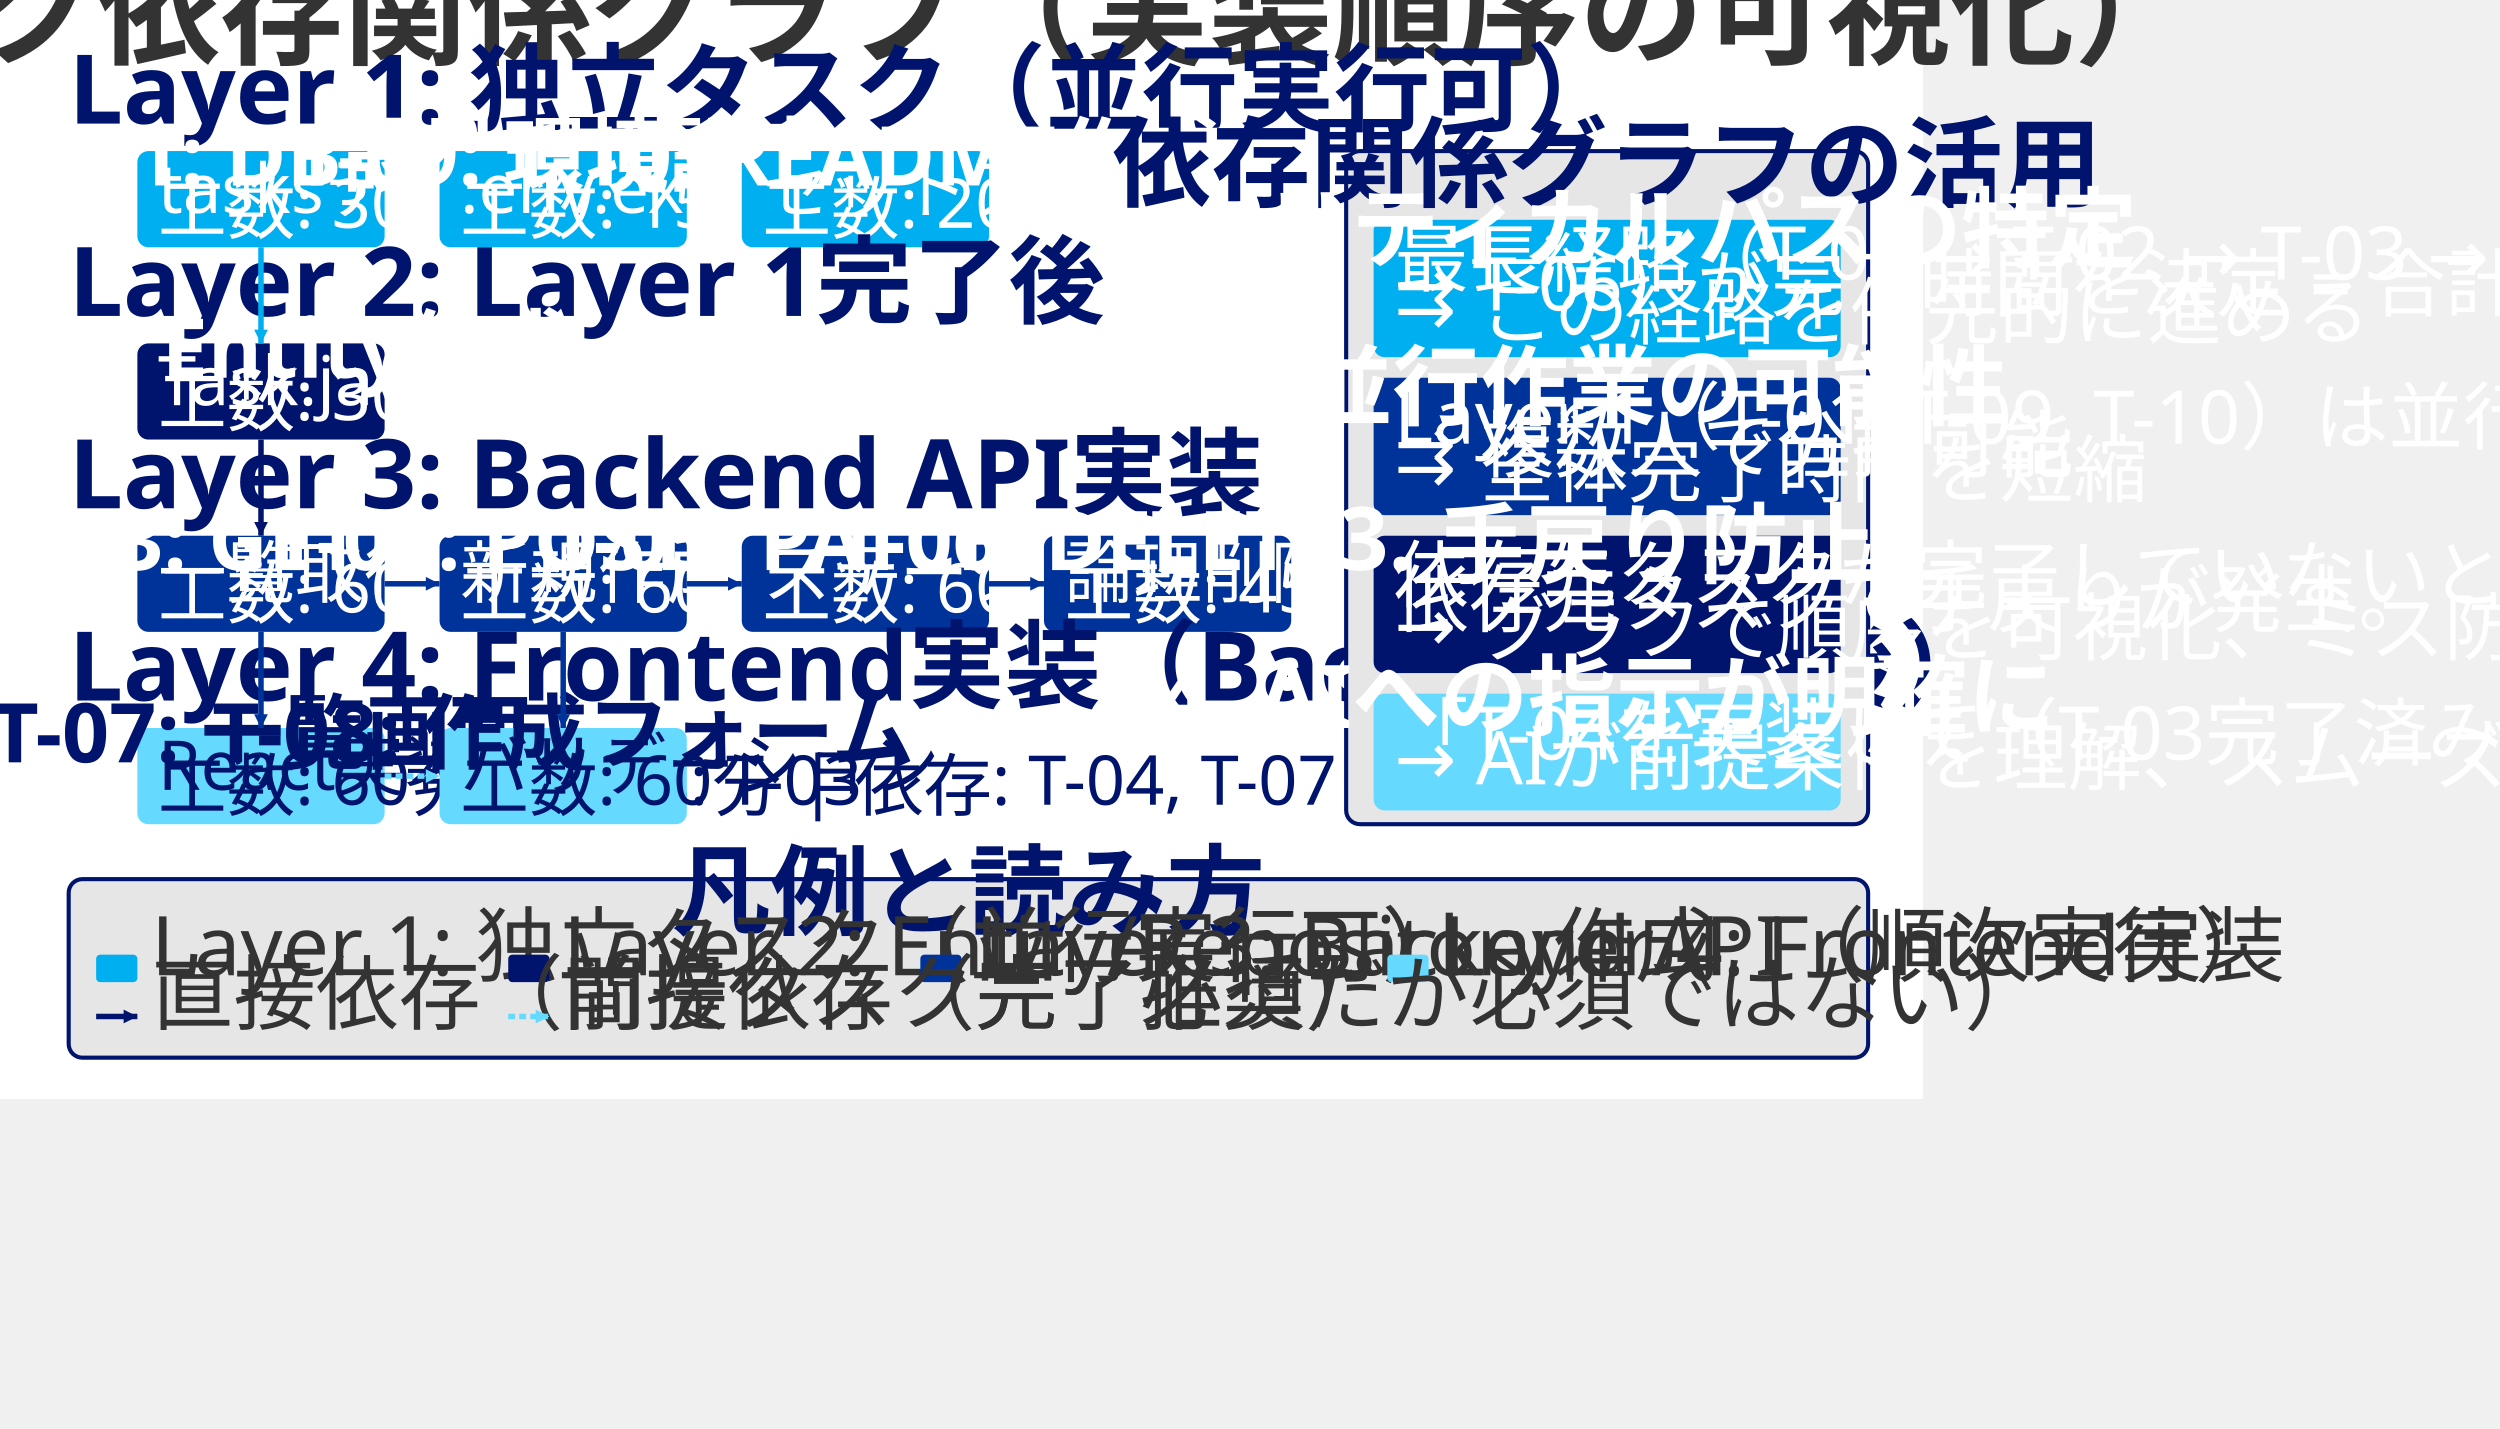
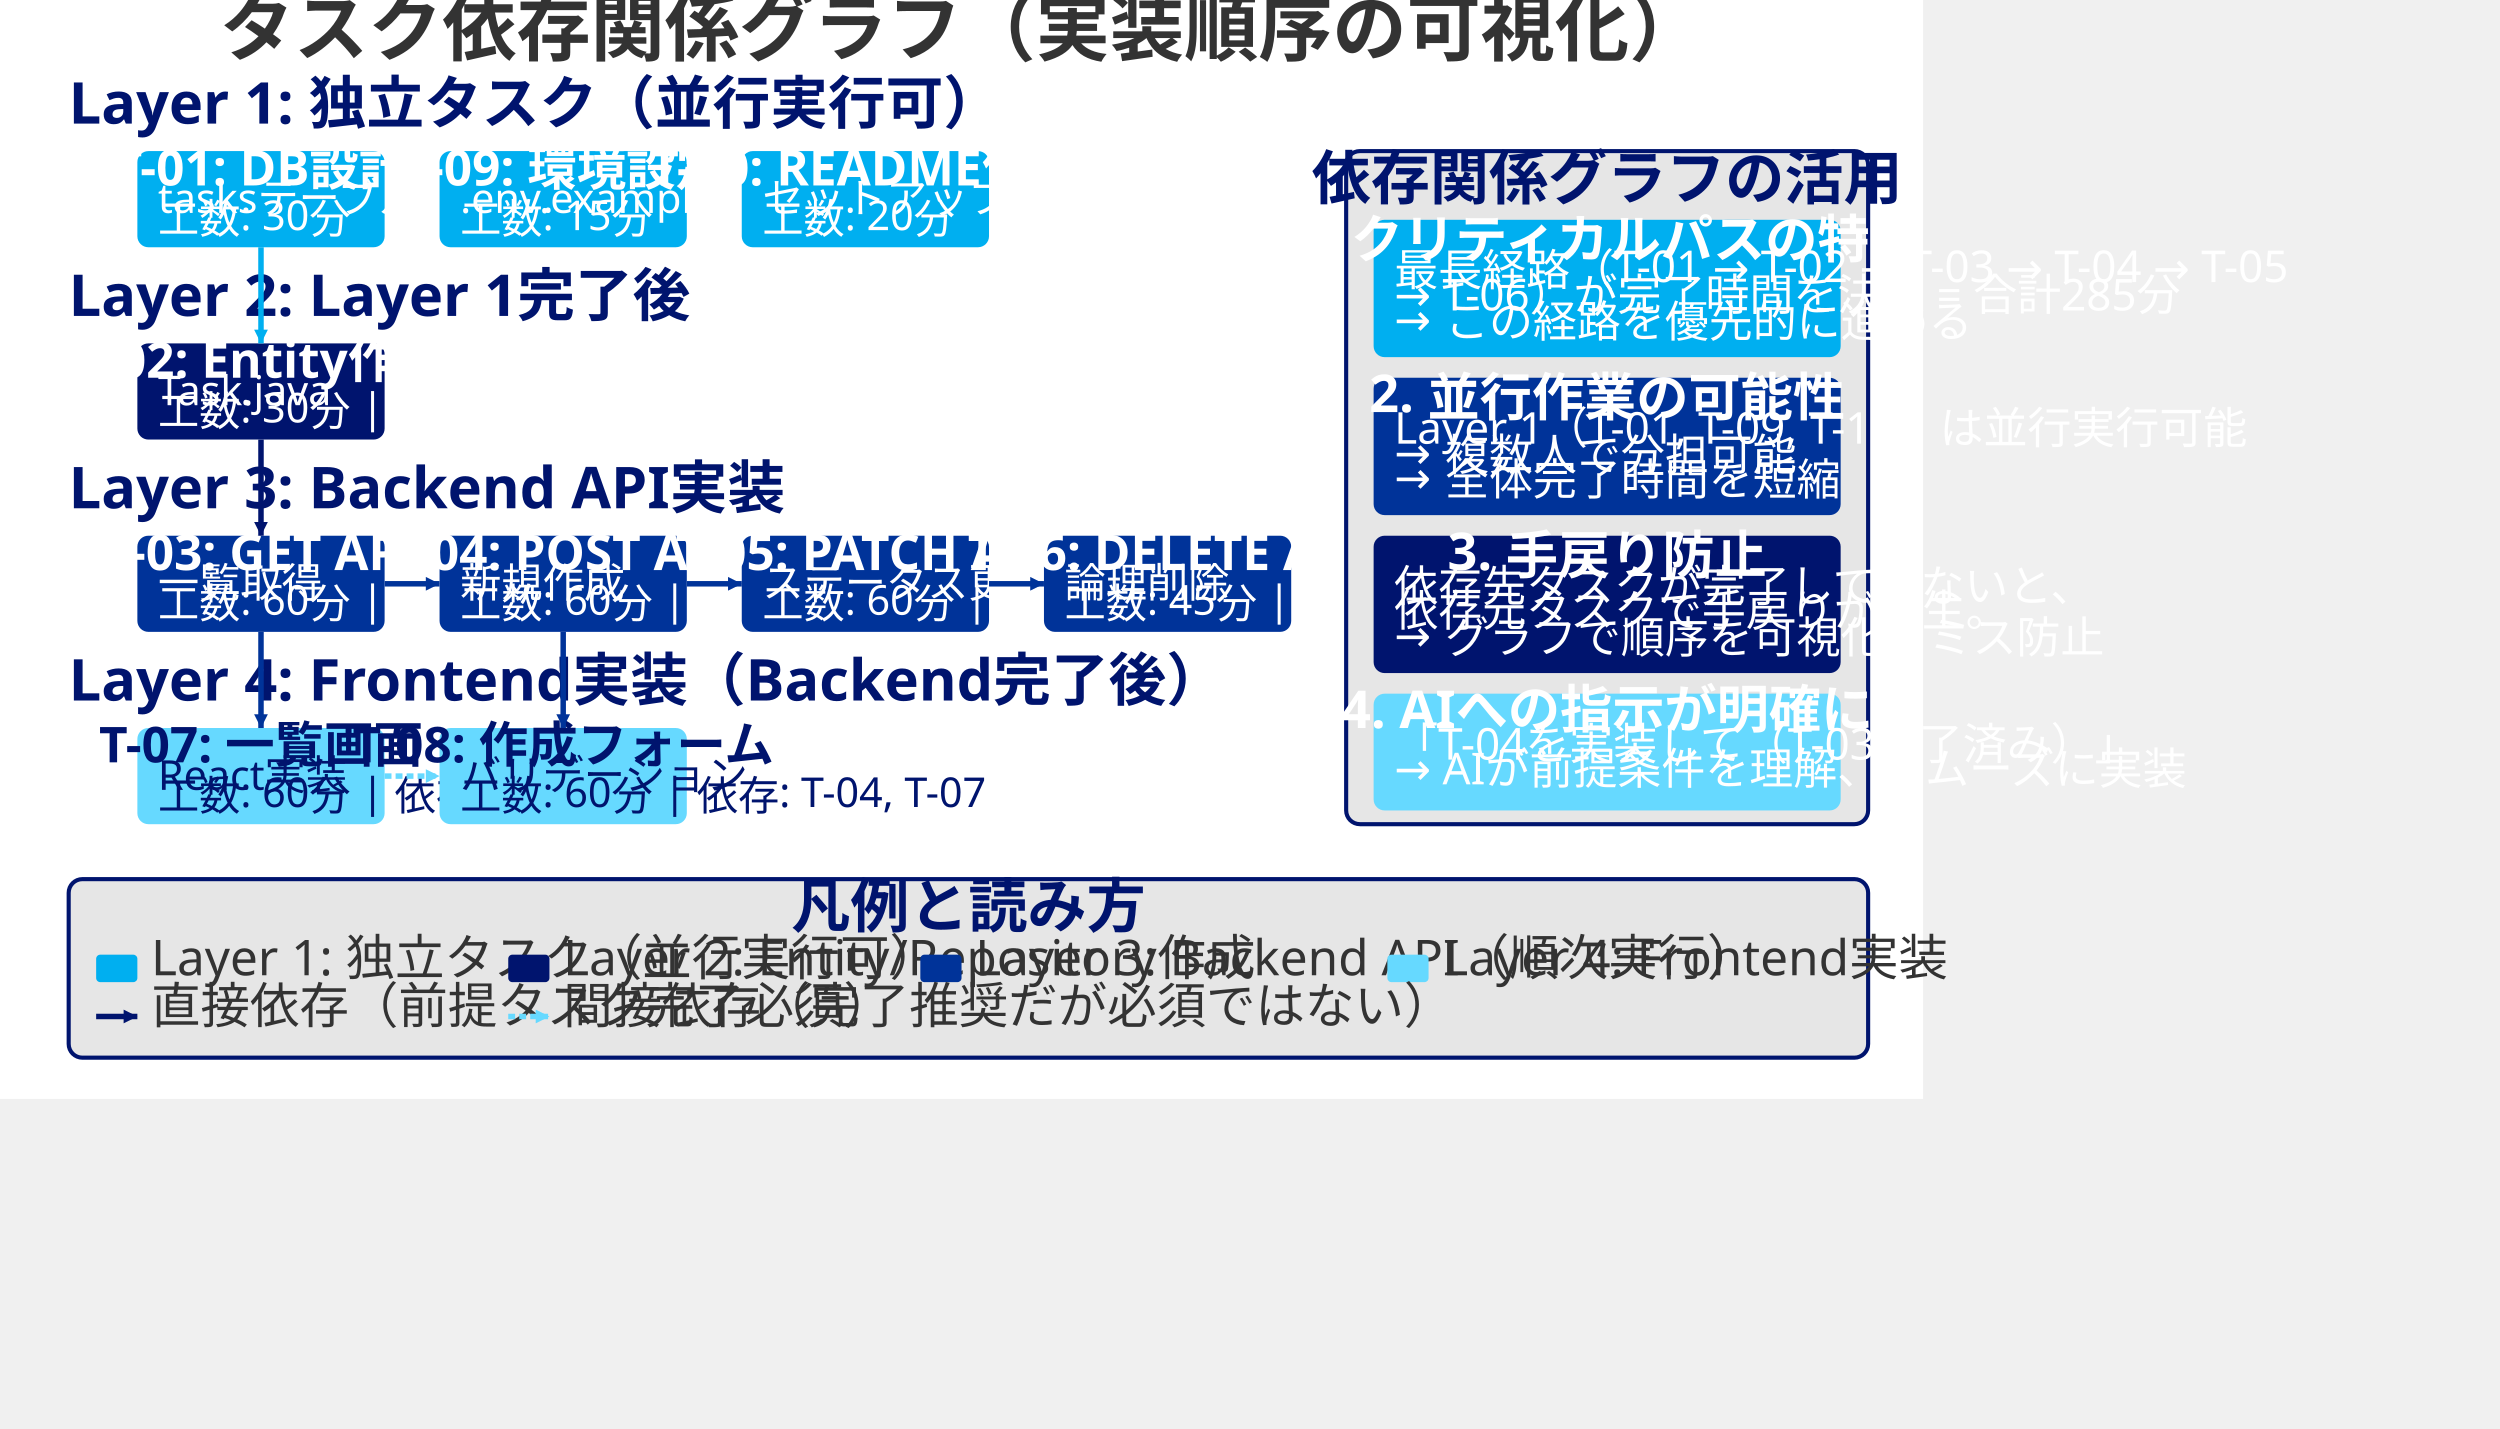
<svg xmlns="http://www.w3.org/2000/svg" viewBox="0 0 1820 1040">
  <defs>
    <style>
-       .title { font-family: 'Noto Sans JP', sans-serif; font-size: 90px; font-weight: bold; fill: #333333; }
-       .task-title { font-family: 'Noto Sans JP', sans-serif; font-size: 60px; font-weight: bold; fill: white; }
-       .task-text { font-family: 'Noto Sans JP', sans-serif; font-size: 50px; fill: white; }
+       .title { font-family: 'Noto Sans JP', sans-serif; font-size: 54px; font-weight: bold; fill: #333333; }
+       .task-title { font-family: 'Noto Sans JP', sans-serif; font-size: 36px; font-weight: bold; fill: white; }
+       .task-text { font-family: 'Noto Sans JP', sans-serif; font-size: 30px; fill: white; }
    </style>
  </defs>
  <rect width="1400" height="800" fill="#FFFFFF" />
  <text x="700" y="40" class="title" text-anchor="middle">タスク依存関係グラフ（実装順序の可視化）</text>
-   <text x="50" y="90" style="font-family: 'Noto Sans JP', sans-serif; font-size: 70px; fill: #00146E; font-weight: bold;">
+   <text x="50" y="90" style="font-family: 'Noto Sans JP', sans-serif; font-size: 42px; fill: #00146E; font-weight: bold;">
    Layer 1: 独立タスク（並行実行可）
  </text>
  <rect x="100" y="110" width="180" height="70" fill="#00AFF0" rx="8" />
  <text x="190" y="135" class="task-title" text-anchor="middle">T-01: DB設計</text>
  <text x="115" y="155" class="task-text">tasksテーブル作成</text>
  <text x="115" y="170" class="task-text">工数: 30分</text>
  <rect x="320" y="110" width="180" height="70" fill="#00AFF0" rx="8" />
  <text x="410" y="135" class="task-title" text-anchor="middle">T-09: 環境設定</text>
  <text x="335" y="155" class="task-text">.env.example作成</text>
  <text x="335" y="170" class="task-text">工数: 15分</text>
  <rect x="540" y="110" width="180" height="70" fill="#00AFF0" rx="8" />
  <text x="630" y="135" class="task-title" text-anchor="middle">T-10: README作成</text>
  <text x="555" y="155" class="task-text">セットアップ手順</text>
  <text x="555" y="170" class="task-text">工数: 20分</text>
-   <text x="50" y="230" style="font-family: 'Noto Sans JP', sans-serif; font-size: 70px; fill: #00146E; font-weight: bold;">
+   <text x="50" y="230" style="font-family: 'Noto Sans JP', sans-serif; font-size: 42px; fill: #00146E; font-weight: bold;">
    Layer 2: Layer 1完了後
  </text>
  <rect x="100" y="250" width="180" height="70" fill="#00146E" rx="8" />
  <text x="190" y="275" class="task-title" text-anchor="middle">T-02: Entity作成</text>
  <text x="115" y="295" class="task-text">Task.java</text>
  <text x="115" y="310" class="task-text">工数: 30分 | 依存: T-01</text>
  <line x1="190" y1="180" x2="190" y2="250" stroke="#00AFF0" stroke-width="4" />
  <polygon points="190,250 185,240 195,240" fill="#00AFF0" />
-   <text x="50" y="370" style="font-family: 'Noto Sans JP', sans-serif; font-size: 70px; fill: #00146E; font-weight: bold;">
+   <text x="50" y="370" style="font-family: 'Noto Sans JP', sans-serif; font-size: 42px; fill: #00146E; font-weight: bold;">
    Layer 3: Backend API実装
  </text>
  <rect x="100" y="390" width="180" height="70" fill="#003399" rx="8" />
  <text x="190" y="415" class="task-title" text-anchor="middle">T-03: GET API</text>
  <text x="115" y="435" class="task-text">一覧取得</text>
  <text x="115" y="450" class="task-text">工数: 60分 | 依存: T-02</text>
  <line x1="190" y1="320" x2="190" y2="390" stroke="#00146E" stroke-width="4" />
  <polygon points="190,390 185,380 195,380" fill="#00146E" />
  <rect x="320" y="390" width="180" height="70" fill="#003399" rx="8" />
  <text x="410" y="415" class="task-title" text-anchor="middle">T-04: POST API</text>
  <text x="335" y="435" class="task-text">新規作成</text>
  <text x="335" y="450" class="task-text">工数: 60分 | 依存: T-03</text>
  <line x1="280" y1="425" x2="320" y2="425" stroke="#003399" stroke-width="4" />
  <polygon points="320,425 310,420 310,430" fill="#003399" />
  <rect x="540" y="390" width="180" height="70" fill="#003399" rx="8" />
  <text x="630" y="415" class="task-title" text-anchor="middle">T-05: PATCH API</text>
  <text x="555" y="435" class="task-text">ステータス更新</text>
  <text x="555" y="450" class="task-text">工数: 60分 | 依存: T-04</text>
  <line x1="500" y1="425" x2="540" y2="425" stroke="#003399" stroke-width="4" />
  <polygon points="540,425 530,420 530,430" fill="#003399" />
  <rect x="760" y="390" width="180" height="70" fill="#003399" rx="8" />
  <text x="850" y="415" class="task-title" text-anchor="middle">T-06: DELETE API</text>
  <text x="775" y="435" class="task-text">論理削除</text>
  <text x="775" y="450" class="task-text">工数: 45分 | 依存: T-05</text>
  <line x1="720" y1="425" x2="760" y2="425" stroke="#003399" stroke-width="4" />
  <polygon points="760,425 750,420 750,430" fill="#003399" />
-   <text x="50" y="510" style="font-family: 'Noto Sans JP', sans-serif; font-size: 70px; fill: #00146E; font-weight: bold;">
+   <text x="50" y="510" style="font-family: 'Noto Sans JP', sans-serif; font-size: 42px; fill: #00146E; font-weight: bold;">
    Layer 4: Frontend実装（Backend完了後）
  </text>
  <rect x="100" y="530" width="180" height="70" fill="#66D9FF" rx="8" />
-   <text x="190" y="555" style="font-family: 'Noto Sans JP', sans-serif; font-size: 60px; font-weight: bold; fill: #00146E; text-anchor: middle;">
+   <text x="190" y="555" style="font-family: 'Noto Sans JP', sans-serif; font-size: 36px; font-weight: bold; fill: #00146E; text-anchor: middle;">
    T-07: 一覧画面
  </text>
-   <text x="115" y="575" style="font-family: 'Noto Sans JP', sans-serif; font-size: 50px; fill: #00146E;">
+   <text x="115" y="575" style="font-family: 'Noto Sans JP', sans-serif; font-size: 30px; fill: #00146E;">
    React実装
  </text>
-   <text x="115" y="590" style="font-family: 'Noto Sans JP', sans-serif; font-size: 50px; fill: #00146E;">
+   <text x="115" y="590" style="font-family: 'Noto Sans JP', sans-serif; font-size: 30px; fill: #00146E;">
    工数: 60分 | 依存: T-03
  </text>
  <line x1="190" y1="460" x2="190" y2="530" stroke="#003399" stroke-width="4" />
  <polygon points="190,530 185,520 195,520" fill="#003399" />
  <rect x="320" y="530" width="180" height="70" fill="#66D9FF" rx="8" />
-   <text x="410" y="555" style="font-family: 'Noto Sans JP', sans-serif; font-size: 60px; font-weight: bold; fill: #00146E; text-anchor: middle;">
+   <text x="410" y="555" style="font-family: 'Noto Sans JP', sans-serif; font-size: 36px; font-weight: bold; fill: #00146E; text-anchor: middle;">
    T-08: 作成フォーム
  </text>
-   <text x="335" y="575" style="font-family: 'Noto Sans JP', sans-serif; font-size: 50px; fill: #00146E;">
+   <text x="335" y="575" style="font-family: 'Noto Sans JP', sans-serif; font-size: 30px; fill: #00146E;">
    バリデーション
  </text>
-   <text x="335" y="590" style="font-family: 'Noto Sans JP', sans-serif; font-size: 50px; fill: #00146E;">
+   <text x="335" y="590" style="font-family: 'Noto Sans JP', sans-serif; font-size: 30px; fill: #00146E;">
    工数: 60分 | 依存: T-04, T-07
  </text>
  <line x1="410" y1="460" x2="410" y2="530" stroke="#003399" stroke-width="4" />
  <polygon points="410,530 405,520 415,520" fill="#003399" />
  <line x1="280" y1="565" x2="320" y2="565" stroke="#66D9FF" stroke-width="4" stroke-dasharray="5,3" />
  <polygon points="320,565 310,560 310,570" fill="#66D9FF" />
  <rect x="980" y="110" width="380" height="490" fill="#E6E6E6" stroke="#00146E" stroke-width="3" rx="10" />
-   <text x="1170" y="145" style="font-family: 'Noto Sans JP', sans-serif; font-size: 72px; fill: #00146E; text-anchor: middle; font-weight: bold;">
+   <text x="1170" y="145" style="font-family: 'Noto Sans JP', sans-serif; font-size: 43px; fill: #00146E; text-anchor: middle; font-weight: bold;">
    依存関係グラフの活用
  </text>
  <rect x="1000" y="160" width="340" height="100" fill="#00AFF0" rx="8" />
-   <text x="1170" y="185" style="font-family: 'Noto Sans JP', sans-serif; font-size: 64px; fill: white; text-anchor: middle; font-weight: bold;">
+   <text x="1170" y="185" style="font-family: 'Noto Sans JP', sans-serif; font-size: 38px; fill: white; text-anchor: middle; font-weight: bold;">
    1. クリティカルパスの特定
  </text>
-   <text x="1015" y="208" style="font-family: 'Noto Sans JP', sans-serif; font-size: 54px; fill: white;">
+   <text x="1015" y="208" style="font-family: 'Noto Sans JP', sans-serif; font-size: 32px; fill: white;">
    最長経路（T-01 → T-02 → T-03 → T-04 → T-05
  </text>
-   <text x="1015" y="226" style="font-family: 'Noto Sans JP', sans-serif; font-size: 54px; fill: white;">
+   <text x="1015" y="226" style="font-family: 'Noto Sans JP', sans-serif; font-size: 32px; fill: white;">
    → T-06）が完了時間を決定 = 合計285分
  </text>
-   <text x="1015" y="244" style="font-family: 'Noto Sans JP', sans-serif; font-size: 54px; fill: white;">
+   <text x="1015" y="244" style="font-family: 'Noto Sans JP', sans-serif; font-size: 32px; fill: white;">
    → この経路を優先的に進める
  </text>
  <rect x="1000" y="275" width="340" height="100" fill="#003399" rx="8" />
-   <text x="1170" y="300" style="font-family: 'Noto Sans JP', sans-serif; font-size: 64px; fill: white; text-anchor: middle; font-weight: bold;">
+   <text x="1170" y="300" style="font-family: 'Noto Sans JP', sans-serif; font-size: 38px; fill: white; text-anchor: middle; font-weight: bold;">
    2. 並行作業の可能性
  </text>
-   <text x="1015" y="323" style="font-family: 'Noto Sans JP', sans-serif; font-size: 54px; fill: white;">
+   <text x="1015" y="323" style="font-family: 'Noto Sans JP', sans-serif; font-size: 32px; fill: white;">
    Layer 1（T-01, T-09, T-10）は並行実行可能
  </text>
-   <text x="1015" y="341" style="font-family: 'Noto Sans JP', sans-serif; font-size: 54px; fill: white;">
+   <text x="1015" y="341" style="font-family: 'Noto Sans JP', sans-serif; font-size: 32px; fill: white;">
    → 複数人で分担可能
  </text>
-   <text x="1015" y="359" style="font-family: 'Noto Sans JP', sans-serif; font-size: 54px; fill: white;">
+   <text x="1015" y="359" style="font-family: 'Noto Sans JP', sans-serif; font-size: 32px; fill: white;">
    → 全体完了時間を短縮
  </text>
  <rect x="1000" y="390" width="340" height="100" fill="#00146E" rx="8" />
-   <text x="1170" y="415" style="font-family: 'Noto Sans JP', sans-serif; font-size: 64px; fill: white; text-anchor: middle; font-weight: bold;">
+   <text x="1170" y="415" style="font-family: 'Noto Sans JP', sans-serif; font-size: 38px; fill: white; text-anchor: middle; font-weight: bold;">
    3. 手戻り防止
  </text>
-   <text x="1015" y="438" style="font-family: 'Noto Sans JP', sans-serif; font-size: 54px; fill: white;">
+   <text x="1015" y="438" style="font-family: 'Noto Sans JP', sans-serif; font-size: 32px; fill: white;">
    依存先タスクが完了していないと、
  </text>
-   <text x="1015" y="456" style="font-family: 'Noto Sans JP', sans-serif; font-size: 54px; fill: white;">
+   <text x="1015" y="456" style="font-family: 'Noto Sans JP', sans-serif; font-size: 32px; fill: white;">
    依存元タスクで手戻りが発生。
  </text>
-   <text x="1015" y="474" style="font-family: 'Noto Sans JP', sans-serif; font-size: 54px; fill: white;">
+   <text x="1015" y="474" style="font-family: 'Noto Sans JP', sans-serif; font-size: 32px; fill: white;">
    → グラフで順序を可視化、ミス防止
  </text>
  <rect x="1000" y="505" width="340" height="85" fill="#66D9FF" rx="8" />
-   <text x="1170" y="530" style="font-family: 'Noto Sans JP', sans-serif; font-size: 64px; fill: white; text-anchor: middle; font-weight: bold;">
+   <text x="1170" y="530" style="font-family: 'Noto Sans JP', sans-serif; font-size: 38px; fill: white; text-anchor: middle; font-weight: bold;">
    4. AIへの指示が明確に
  </text>
-   <text x="1015" y="553" style="font-family: 'Noto Sans JP', sans-serif; font-size: 54px; fill: white;">
+   <text x="1015" y="553" style="font-family: 'Noto Sans JP', sans-serif; font-size: 32px; fill: white;">
    「T-04を実装して（T-03完了済み）」
  </text>
-   <text x="1015" y="571" style="font-family: 'Noto Sans JP', sans-serif; font-size: 54px; fill: white;">
+   <text x="1015" y="571" style="font-family: 'Noto Sans JP', sans-serif; font-size: 32px; fill: white;">
    → AIが前提条件を理解、スムーズに実装
  </text>
  <rect x="50" y="640" width="1310" height="130" fill="#E6E6E6" stroke="#00146E" stroke-width="3" rx="10" />
-   <text x="705" y="675" style="font-family: 'Noto Sans JP', sans-serif; font-size: 72px; fill: #00146E; text-anchor: middle; font-weight: bold;">
+   <text x="705" y="675" style="font-family: 'Noto Sans JP', sans-serif; font-size: 43px; fill: #00146E; text-anchor: middle; font-weight: bold;">
    凡例と読み方
  </text>
  <rect x="70" y="695" width="30" height="20" fill="#00AFF0" rx="3" />
-   <text x="110" y="710" style="font-family: 'Noto Sans JP', sans-serif; font-size: 60px; fill: #333333;">
+   <text x="110" y="710" style="font-family: 'Noto Sans JP', sans-serif; font-size: 36px; fill: #333333;">
    Layer 1: 独立タスク（並行実行可）
  </text>
  <rect x="370" y="695" width="30" height="20" fill="#00146E" rx="3" />
-   <text x="410" y="710" style="font-family: 'Noto Sans JP', sans-serif; font-size: 60px; fill: #333333;">
+   <text x="410" y="710" style="font-family: 'Noto Sans JP', sans-serif; font-size: 36px; fill: #333333;">
    Layer 2: Entity/Repository作成
  </text>
  <rect x="670" y="695" width="30" height="20" fill="#003399" rx="3" />
-   <text x="710" y="710" style="font-family: 'Noto Sans JP', sans-serif; font-size: 60px; fill: #333333;">
+   <text x="710" y="710" style="font-family: 'Noto Sans JP', sans-serif; font-size: 36px; fill: #333333;">
    Layer 3: Backend API（順次実行）
  </text>
  <rect x="1010" y="695" width="30" height="20" fill="#66D9FF" rx="3" />
-   <text x="1050" y="710" style="font-family: 'Noto Sans JP', sans-serif; font-size: 60px; fill: #333333;">
+   <text x="1050" y="710" style="font-family: 'Noto Sans JP', sans-serif; font-size: 36px; fill: #333333;">
    Layer 4: Frontend実装
  </text>
  <line x1="70" y1="740" x2="100" y2="740" stroke="#00146E" stroke-width="4" />
  <polygon points="100,740 90,735 90,745" fill="#00146E" />
-   <text x="110" y="745" style="font-family: 'Noto Sans JP', sans-serif; font-size: 60px; fill: #333333;">
+   <text x="110" y="745" style="font-family: 'Noto Sans JP', sans-serif; font-size: 36px; fill: #333333;">
    直接依存（前提タスク完了必須）
  </text>
  <line x1="370" y1="740" x2="400" y2="740" stroke="#66D9FF" stroke-width="4" stroke-dasharray="5,3" />
  <polygon points="400,740 390,735 390,745" fill="#66D9FF" />
-   <text x="410" y="745" style="font-family: 'Noto Sans JP', sans-serif; font-size: 60px; fill: #333333;">
+   <text x="410" y="745" style="font-family: 'Noto Sans JP', sans-serif; font-size: 36px; fill: #333333;">
    間接依存（完了推奨だが必須ではない）
  </text>
</svg>
